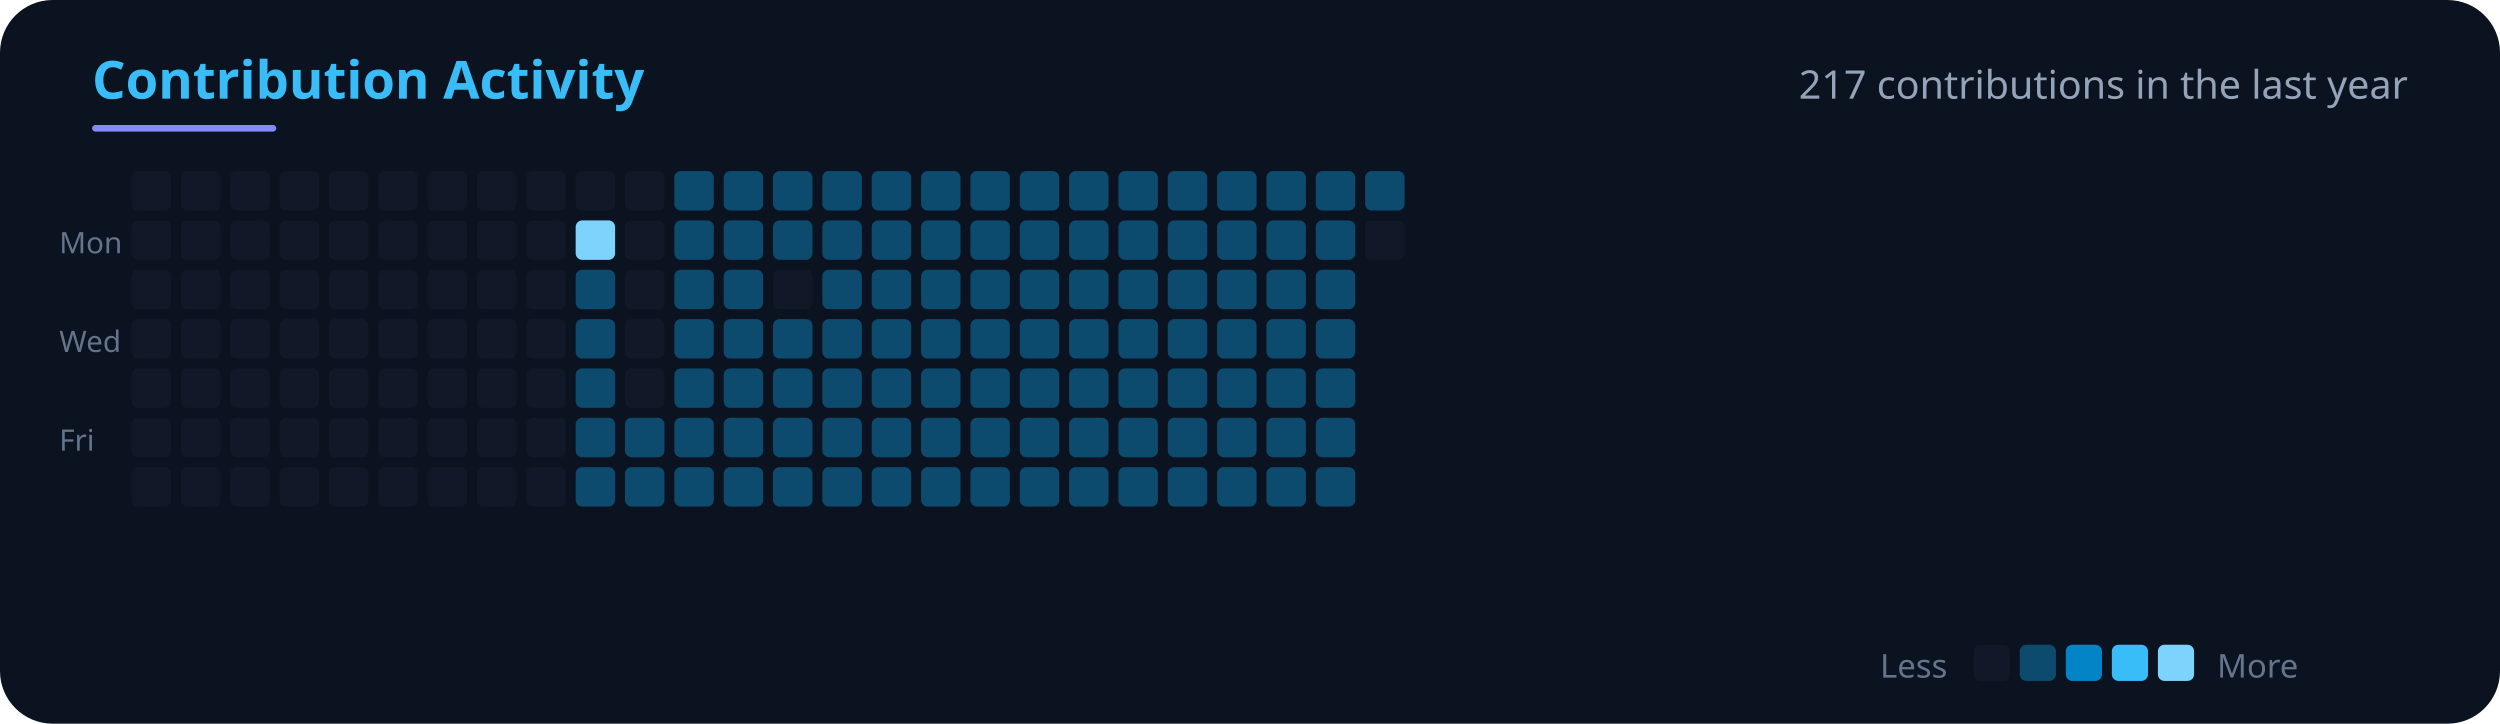
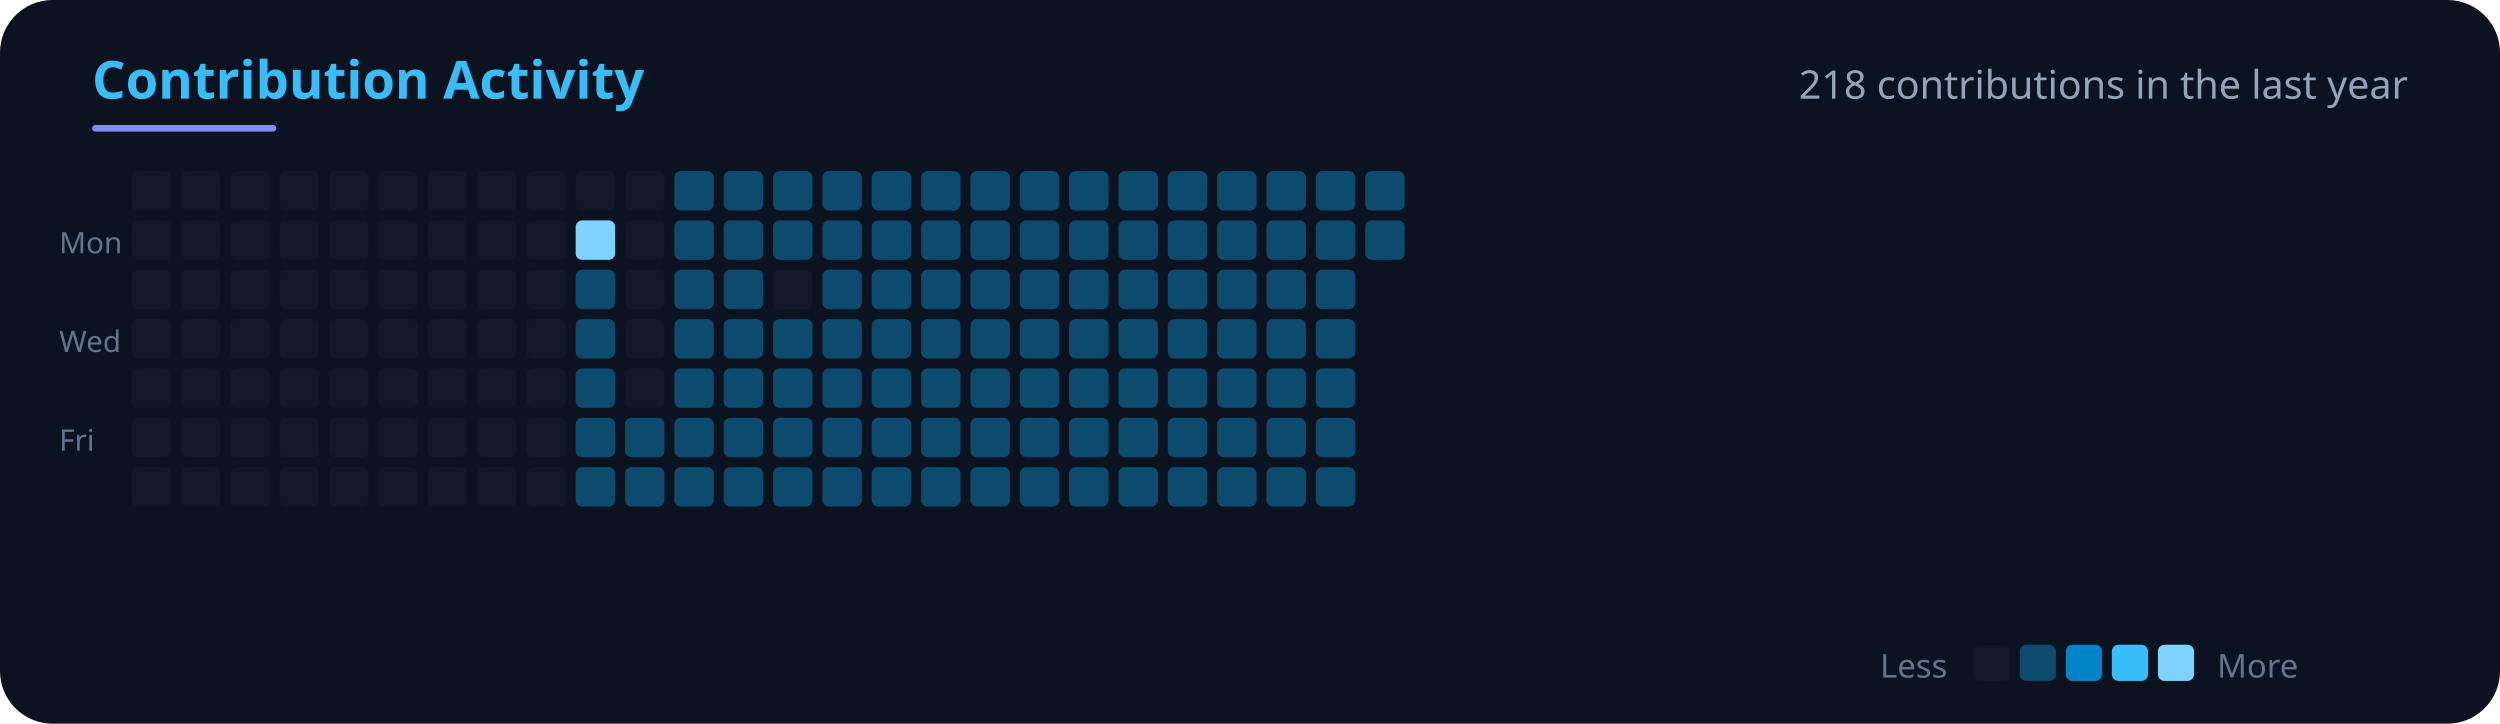
<svg xmlns="http://www.w3.org/2000/svg" width="760" height="220" viewBox="0 0 760 220" role="img">
  <rect width="100%" height="100%" rx="16" fill="#0B1220" />
  <text x="28" y="30" fill="#38BDF8" font-family="Segoe UI, Ubuntu, sans-serif" font-size="16" font-weight="700">Contribution Activity</text>
-   <text x="732" y="30" text-anchor="end" fill="#94A3B8" font-family="Segoe UI, Ubuntu, sans-serif" font-size="12">217 contributions in the last year</text>
+   <text x="732" y="30" text-anchor="end" fill="#94A3B8" font-family="Segoe UI, Ubuntu, sans-serif" font-size="12">218 contributions in the last year</text>
  <rect x="28" y="38" width="56" height="2" rx="1" fill="#818CF8" />
  <text x="18" y="77" fill="#64748B" font-family="Segoe UI, Ubuntu, sans-serif" font-size="9">Mon</text>
  <text x="18" y="107" fill="#64748B" font-family="Segoe UI, Ubuntu, sans-serif" font-size="9">Wed</text>
  <text x="18" y="137" fill="#64748B" font-family="Segoe UI, Ubuntu, sans-serif" font-size="9">Fri</text>
  <rect x="40" y="52" width="12" height="12" rx="2" fill="#111827" />
  <rect x="40" y="67" width="12" height="12" rx="2" fill="#111827" />
  <rect x="40" y="82" width="12" height="12" rx="2" fill="#111827" />
  <rect x="40" y="97" width="12" height="12" rx="2" fill="#111827" />
  <rect x="40" y="112" width="12" height="12" rx="2" fill="#111827" />
  <rect x="40" y="127" width="12" height="12" rx="2" fill="#111827" />
  <rect x="40" y="142" width="12" height="12" rx="2" fill="#111827" />
  <rect x="55" y="52" width="12" height="12" rx="2" fill="#111827" />
  <rect x="55" y="67" width="12" height="12" rx="2" fill="#111827" />
  <rect x="55" y="82" width="12" height="12" rx="2" fill="#111827" />
  <rect x="55" y="97" width="12" height="12" rx="2" fill="#111827" />
  <rect x="55" y="112" width="12" height="12" rx="2" fill="#111827" />
  <rect x="55" y="127" width="12" height="12" rx="2" fill="#111827" />
  <rect x="55" y="142" width="12" height="12" rx="2" fill="#111827" />
  <rect x="70" y="52" width="12" height="12" rx="2" fill="#111827" />
  <rect x="70" y="67" width="12" height="12" rx="2" fill="#111827" />
  <rect x="70" y="82" width="12" height="12" rx="2" fill="#111827" />
  <rect x="70" y="97" width="12" height="12" rx="2" fill="#111827" />
  <rect x="70" y="112" width="12" height="12" rx="2" fill="#111827" />
  <rect x="70" y="127" width="12" height="12" rx="2" fill="#111827" />
  <rect x="70" y="142" width="12" height="12" rx="2" fill="#111827" />
  <rect x="85" y="52" width="12" height="12" rx="2" fill="#111827" />
  <rect x="85" y="67" width="12" height="12" rx="2" fill="#111827" />
  <rect x="85" y="82" width="12" height="12" rx="2" fill="#111827" />
  <rect x="85" y="97" width="12" height="12" rx="2" fill="#111827" />
  <rect x="85" y="112" width="12" height="12" rx="2" fill="#111827" />
  <rect x="85" y="127" width="12" height="12" rx="2" fill="#111827" />
  <rect x="85" y="142" width="12" height="12" rx="2" fill="#111827" />
  <rect x="100" y="52" width="12" height="12" rx="2" fill="#111827" />
  <rect x="100" y="67" width="12" height="12" rx="2" fill="#111827" />
  <rect x="100" y="82" width="12" height="12" rx="2" fill="#111827" />
  <rect x="100" y="97" width="12" height="12" rx="2" fill="#111827" />
  <rect x="100" y="112" width="12" height="12" rx="2" fill="#111827" />
  <rect x="100" y="127" width="12" height="12" rx="2" fill="#111827" />
  <rect x="100" y="142" width="12" height="12" rx="2" fill="#111827" />
  <rect x="115" y="52" width="12" height="12" rx="2" fill="#111827" />
  <rect x="115" y="67" width="12" height="12" rx="2" fill="#111827" />
  <rect x="115" y="82" width="12" height="12" rx="2" fill="#111827" />
  <rect x="115" y="97" width="12" height="12" rx="2" fill="#111827" />
  <rect x="115" y="112" width="12" height="12" rx="2" fill="#111827" />
  <rect x="115" y="127" width="12" height="12" rx="2" fill="#111827" />
  <rect x="115" y="142" width="12" height="12" rx="2" fill="#111827" />
  <rect x="130" y="52" width="12" height="12" rx="2" fill="#111827" />
  <rect x="130" y="67" width="12" height="12" rx="2" fill="#111827" />
  <rect x="130" y="82" width="12" height="12" rx="2" fill="#111827" />
  <rect x="130" y="97" width="12" height="12" rx="2" fill="#111827" />
  <rect x="130" y="112" width="12" height="12" rx="2" fill="#111827" />
  <rect x="130" y="127" width="12" height="12" rx="2" fill="#111827" />
  <rect x="130" y="142" width="12" height="12" rx="2" fill="#111827" />
  <rect x="145" y="52" width="12" height="12" rx="2" fill="#111827" />
  <rect x="145" y="67" width="12" height="12" rx="2" fill="#111827" />
  <rect x="145" y="82" width="12" height="12" rx="2" fill="#111827" />
  <rect x="145" y="97" width="12" height="12" rx="2" fill="#111827" />
  <rect x="145" y="112" width="12" height="12" rx="2" fill="#111827" />
  <rect x="145" y="127" width="12" height="12" rx="2" fill="#111827" />
  <rect x="145" y="142" width="12" height="12" rx="2" fill="#111827" />
  <rect x="160" y="52" width="12" height="12" rx="2" fill="#111827" />
  <rect x="160" y="67" width="12" height="12" rx="2" fill="#111827" />
  <rect x="160" y="82" width="12" height="12" rx="2" fill="#111827" />
  <rect x="160" y="97" width="12" height="12" rx="2" fill="#111827" />
  <rect x="160" y="112" width="12" height="12" rx="2" fill="#111827" />
  <rect x="160" y="127" width="12" height="12" rx="2" fill="#111827" />
  <rect x="160" y="142" width="12" height="12" rx="2" fill="#111827" />
  <rect x="175" y="52" width="12" height="12" rx="2" fill="#111827" />
  <rect x="175" y="67" width="12" height="12" rx="2" fill="#7DD3FC" />
  <rect x="175" y="82" width="12" height="12" rx="2" fill="#0C4A6E" />
  <rect x="175" y="97" width="12" height="12" rx="2" fill="#0C4A6E" />
  <rect x="175" y="112" width="12" height="12" rx="2" fill="#0C4A6E" />
  <rect x="175" y="127" width="12" height="12" rx="2" fill="#0C4A6E" />
  <rect x="175" y="142" width="12" height="12" rx="2" fill="#0C4A6E" />
  <rect x="190" y="52" width="12" height="12" rx="2" fill="#111827" />
  <rect x="190" y="67" width="12" height="12" rx="2" fill="#111827" />
  <rect x="190" y="82" width="12" height="12" rx="2" fill="#111827" />
  <rect x="190" y="97" width="12" height="12" rx="2" fill="#111827" />
  <rect x="190" y="112" width="12" height="12" rx="2" fill="#111827" />
  <rect x="190" y="127" width="12" height="12" rx="2" fill="#0C4A6E" />
  <rect x="190" y="142" width="12" height="12" rx="2" fill="#0C4A6E" />
  <rect x="205" y="52" width="12" height="12" rx="2" fill="#0C4A6E" />
  <rect x="205" y="67" width="12" height="12" rx="2" fill="#0C4A6E" />
  <rect x="205" y="82" width="12" height="12" rx="2" fill="#0C4A6E" />
  <rect x="205" y="97" width="12" height="12" rx="2" fill="#0C4A6E" />
  <rect x="205" y="112" width="12" height="12" rx="2" fill="#0C4A6E" />
  <rect x="205" y="127" width="12" height="12" rx="2" fill="#0C4A6E" />
  <rect x="205" y="142" width="12" height="12" rx="2" fill="#0C4A6E" />
  <rect x="220" y="52" width="12" height="12" rx="2" fill="#0C4A6E" />
  <rect x="220" y="67" width="12" height="12" rx="2" fill="#0C4A6E" />
  <rect x="220" y="82" width="12" height="12" rx="2" fill="#0C4A6E" />
  <rect x="220" y="97" width="12" height="12" rx="2" fill="#0C4A6E" />
  <rect x="220" y="112" width="12" height="12" rx="2" fill="#0C4A6E" />
  <rect x="220" y="127" width="12" height="12" rx="2" fill="#0C4A6E" />
  <rect x="220" y="142" width="12" height="12" rx="2" fill="#0C4A6E" />
  <rect x="235" y="52" width="12" height="12" rx="2" fill="#0C4A6E" />
  <rect x="235" y="67" width="12" height="12" rx="2" fill="#0C4A6E" />
  <rect x="235" y="82" width="12" height="12" rx="2" fill="#111827" />
  <rect x="235" y="97" width="12" height="12" rx="2" fill="#0C4A6E" />
  <rect x="235" y="112" width="12" height="12" rx="2" fill="#0C4A6E" />
  <rect x="235" y="127" width="12" height="12" rx="2" fill="#0C4A6E" />
  <rect x="235" y="142" width="12" height="12" rx="2" fill="#0C4A6E" />
  <rect x="250" y="52" width="12" height="12" rx="2" fill="#0C4A6E" />
  <rect x="250" y="67" width="12" height="12" rx="2" fill="#0C4A6E" />
  <rect x="250" y="82" width="12" height="12" rx="2" fill="#0C4A6E" />
  <rect x="250" y="97" width="12" height="12" rx="2" fill="#0C4A6E" />
  <rect x="250" y="112" width="12" height="12" rx="2" fill="#0C4A6E" />
  <rect x="250" y="127" width="12" height="12" rx="2" fill="#0C4A6E" />
  <rect x="250" y="142" width="12" height="12" rx="2" fill="#0C4A6E" />
  <rect x="265" y="52" width="12" height="12" rx="2" fill="#0C4A6E" />
  <rect x="265" y="67" width="12" height="12" rx="2" fill="#0C4A6E" />
  <rect x="265" y="82" width="12" height="12" rx="2" fill="#0C4A6E" />
  <rect x="265" y="97" width="12" height="12" rx="2" fill="#0C4A6E" />
  <rect x="265" y="112" width="12" height="12" rx="2" fill="#0C4A6E" />
  <rect x="265" y="127" width="12" height="12" rx="2" fill="#0C4A6E" />
  <rect x="265" y="142" width="12" height="12" rx="2" fill="#0C4A6E" />
  <rect x="280" y="52" width="12" height="12" rx="2" fill="#0C4A6E" />
  <rect x="280" y="67" width="12" height="12" rx="2" fill="#0C4A6E" />
  <rect x="280" y="82" width="12" height="12" rx="2" fill="#0C4A6E" />
  <rect x="280" y="97" width="12" height="12" rx="2" fill="#0C4A6E" />
  <rect x="280" y="112" width="12" height="12" rx="2" fill="#0C4A6E" />
  <rect x="280" y="127" width="12" height="12" rx="2" fill="#0C4A6E" />
  <rect x="280" y="142" width="12" height="12" rx="2" fill="#0C4A6E" />
  <rect x="295" y="52" width="12" height="12" rx="2" fill="#0C4A6E" />
  <rect x="295" y="67" width="12" height="12" rx="2" fill="#0C4A6E" />
  <rect x="295" y="82" width="12" height="12" rx="2" fill="#0C4A6E" />
  <rect x="295" y="97" width="12" height="12" rx="2" fill="#0C4A6E" />
  <rect x="295" y="112" width="12" height="12" rx="2" fill="#0C4A6E" />
  <rect x="295" y="127" width="12" height="12" rx="2" fill="#0C4A6E" />
  <rect x="295" y="142" width="12" height="12" rx="2" fill="#0C4A6E" />
  <rect x="310" y="52" width="12" height="12" rx="2" fill="#0C4A6E" />
  <rect x="310" y="67" width="12" height="12" rx="2" fill="#0C4A6E" />
  <rect x="310" y="82" width="12" height="12" rx="2" fill="#0C4A6E" />
  <rect x="310" y="97" width="12" height="12" rx="2" fill="#0C4A6E" />
  <rect x="310" y="112" width="12" height="12" rx="2" fill="#0C4A6E" />
  <rect x="310" y="127" width="12" height="12" rx="2" fill="#0C4A6E" />
  <rect x="310" y="142" width="12" height="12" rx="2" fill="#0C4A6E" />
  <rect x="325" y="52" width="12" height="12" rx="2" fill="#0C4A6E" />
  <rect x="325" y="67" width="12" height="12" rx="2" fill="#0C4A6E" />
  <rect x="325" y="82" width="12" height="12" rx="2" fill="#0C4A6E" />
  <rect x="325" y="97" width="12" height="12" rx="2" fill="#0C4A6E" />
  <rect x="325" y="112" width="12" height="12" rx="2" fill="#0C4A6E" />
  <rect x="325" y="127" width="12" height="12" rx="2" fill="#0C4A6E" />
  <rect x="325" y="142" width="12" height="12" rx="2" fill="#0C4A6E" />
  <rect x="340" y="52" width="12" height="12" rx="2" fill="#0C4A6E" />
  <rect x="340" y="67" width="12" height="12" rx="2" fill="#0C4A6E" />
  <rect x="340" y="82" width="12" height="12" rx="2" fill="#0C4A6E" />
  <rect x="340" y="97" width="12" height="12" rx="2" fill="#0C4A6E" />
  <rect x="340" y="112" width="12" height="12" rx="2" fill="#0C4A6E" />
  <rect x="340" y="127" width="12" height="12" rx="2" fill="#0C4A6E" />
  <rect x="340" y="142" width="12" height="12" rx="2" fill="#0C4A6E" />
  <rect x="355" y="52" width="12" height="12" rx="2" fill="#0C4A6E" />
  <rect x="355" y="67" width="12" height="12" rx="2" fill="#0C4A6E" />
  <rect x="355" y="82" width="12" height="12" rx="2" fill="#0C4A6E" />
  <rect x="355" y="97" width="12" height="12" rx="2" fill="#0C4A6E" />
  <rect x="355" y="112" width="12" height="12" rx="2" fill="#0C4A6E" />
  <rect x="355" y="127" width="12" height="12" rx="2" fill="#0C4A6E" />
  <rect x="355" y="142" width="12" height="12" rx="2" fill="#0C4A6E" />
  <rect x="370" y="52" width="12" height="12" rx="2" fill="#0C4A6E" />
  <rect x="370" y="67" width="12" height="12" rx="2" fill="#0C4A6E" />
  <rect x="370" y="82" width="12" height="12" rx="2" fill="#0C4A6E" />
  <rect x="370" y="97" width="12" height="12" rx="2" fill="#0C4A6E" />
  <rect x="370" y="112" width="12" height="12" rx="2" fill="#0C4A6E" />
  <rect x="370" y="127" width="12" height="12" rx="2" fill="#0C4A6E" />
  <rect x="370" y="142" width="12" height="12" rx="2" fill="#0C4A6E" />
  <rect x="385" y="52" width="12" height="12" rx="2" fill="#0C4A6E" />
  <rect x="385" y="67" width="12" height="12" rx="2" fill="#0C4A6E" />
  <rect x="385" y="82" width="12" height="12" rx="2" fill="#0C4A6E" />
  <rect x="385" y="97" width="12" height="12" rx="2" fill="#0C4A6E" />
  <rect x="385" y="112" width="12" height="12" rx="2" fill="#0C4A6E" />
  <rect x="385" y="127" width="12" height="12" rx="2" fill="#0C4A6E" />
  <rect x="385" y="142" width="12" height="12" rx="2" fill="#0C4A6E" />
  <rect x="400" y="52" width="12" height="12" rx="2" fill="#0C4A6E" />
  <rect x="400" y="67" width="12" height="12" rx="2" fill="#0C4A6E" />
  <rect x="400" y="82" width="12" height="12" rx="2" fill="#0C4A6E" />
  <rect x="400" y="97" width="12" height="12" rx="2" fill="#0C4A6E" />
  <rect x="400" y="112" width="12" height="12" rx="2" fill="#0C4A6E" />
  <rect x="400" y="127" width="12" height="12" rx="2" fill="#0C4A6E" />
  <rect x="400" y="142" width="12" height="12" rx="2" fill="#0C4A6E" />
  <rect x="415" y="52" width="12" height="12" rx="2" fill="#0C4A6E" />
-   <rect x="415" y="67" width="12" height="12" rx="2" fill="#111827" />
+   <rect x="415" y="67" width="12" height="12" rx="2" fill="#0C4A6E" />
  <text x="592" y="206" text-anchor="end" fill="#64748B" font-size="10" font-family="Segoe UI, Ubuntu, sans-serif">Less</text>
  <rect x="600" y="196" width="11" height="11" rx="2" fill="#111827" />
  <rect x="614" y="196" width="11" height="11" rx="2" fill="#0C4A6E" />
  <rect x="628" y="196" width="11" height="11" rx="2" fill="#0284C7" />
  <rect x="642" y="196" width="11" height="11" rx="2" fill="#38BDF8" />
  <rect x="656" y="196" width="11" height="11" rx="2" fill="#7DD3FC" />
  <text x="674" y="206" fill="#64748B" font-size="10" font-family="Segoe UI, Ubuntu, sans-serif">More</text>
</svg>
